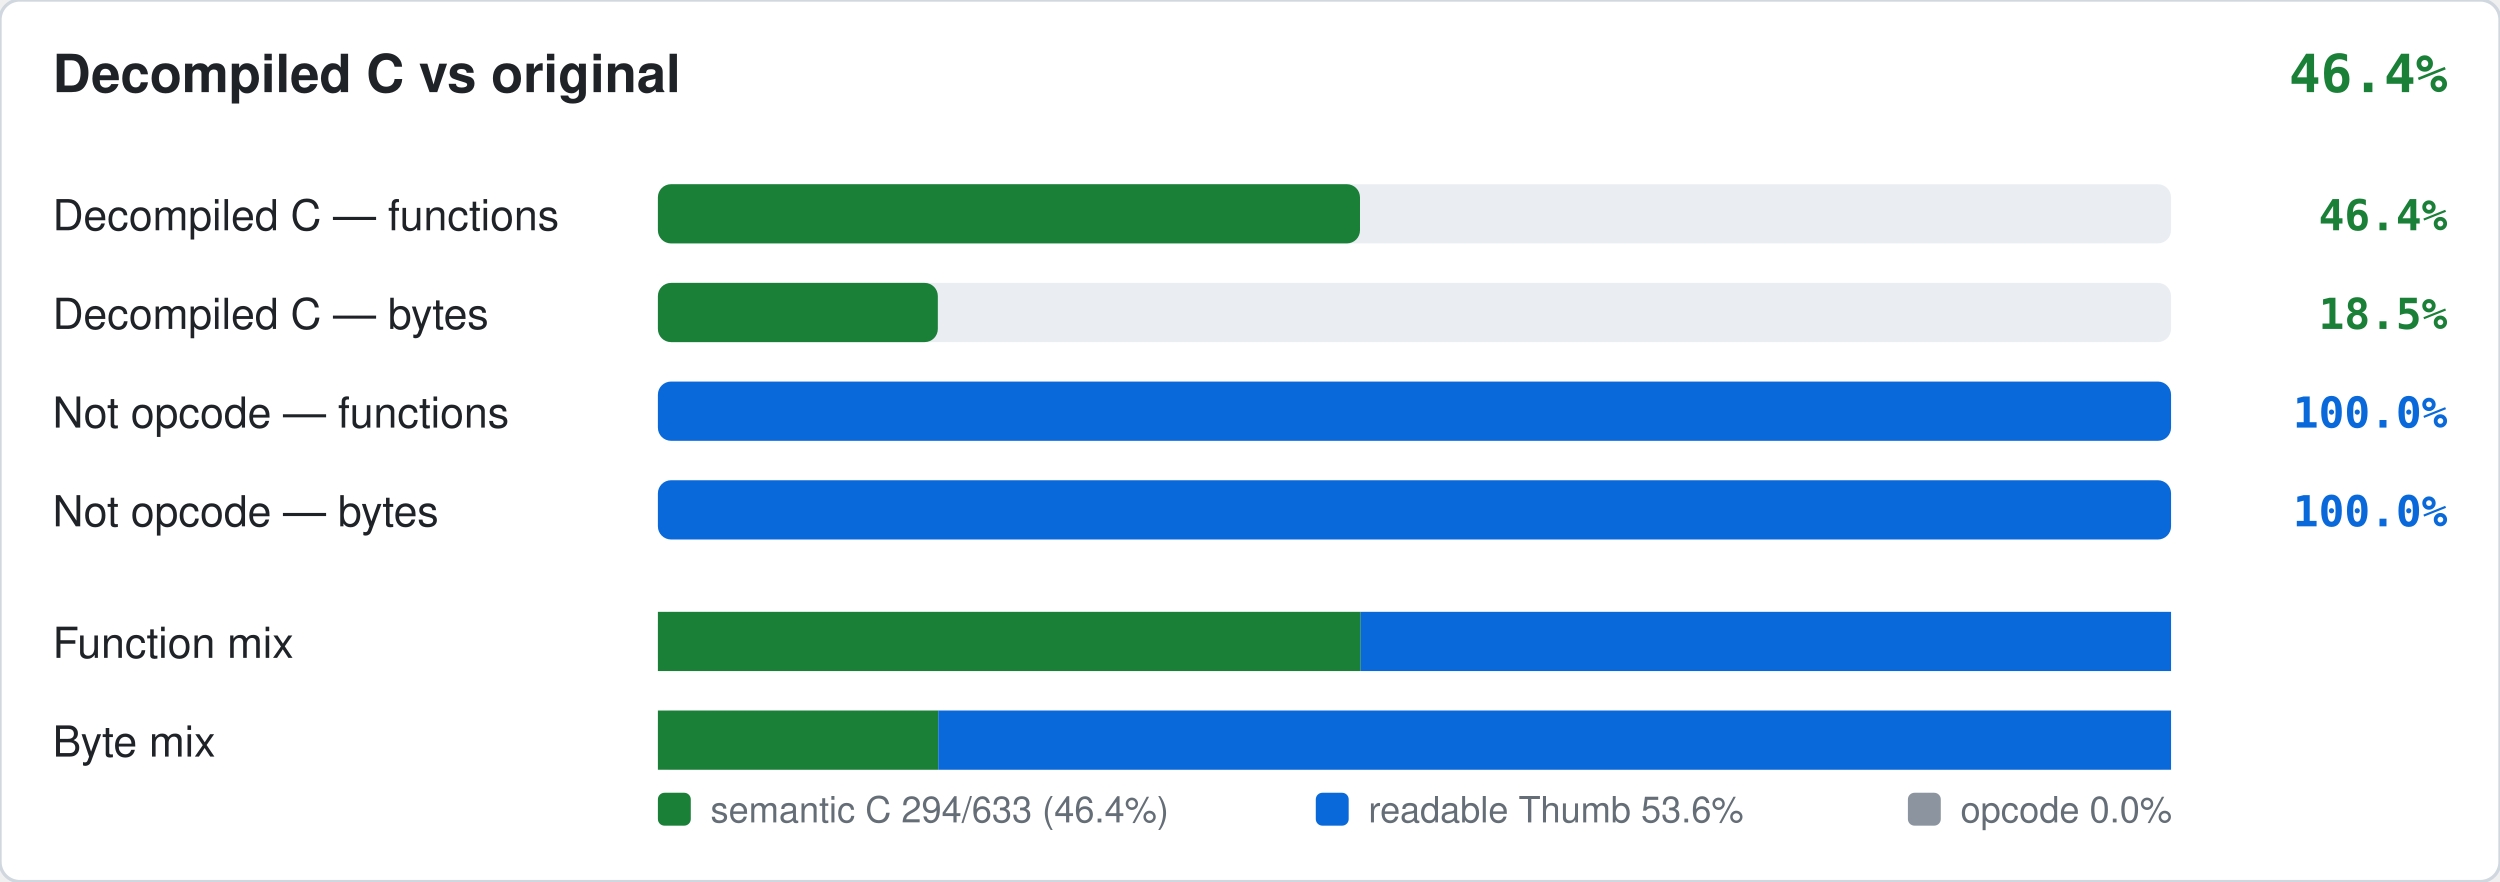
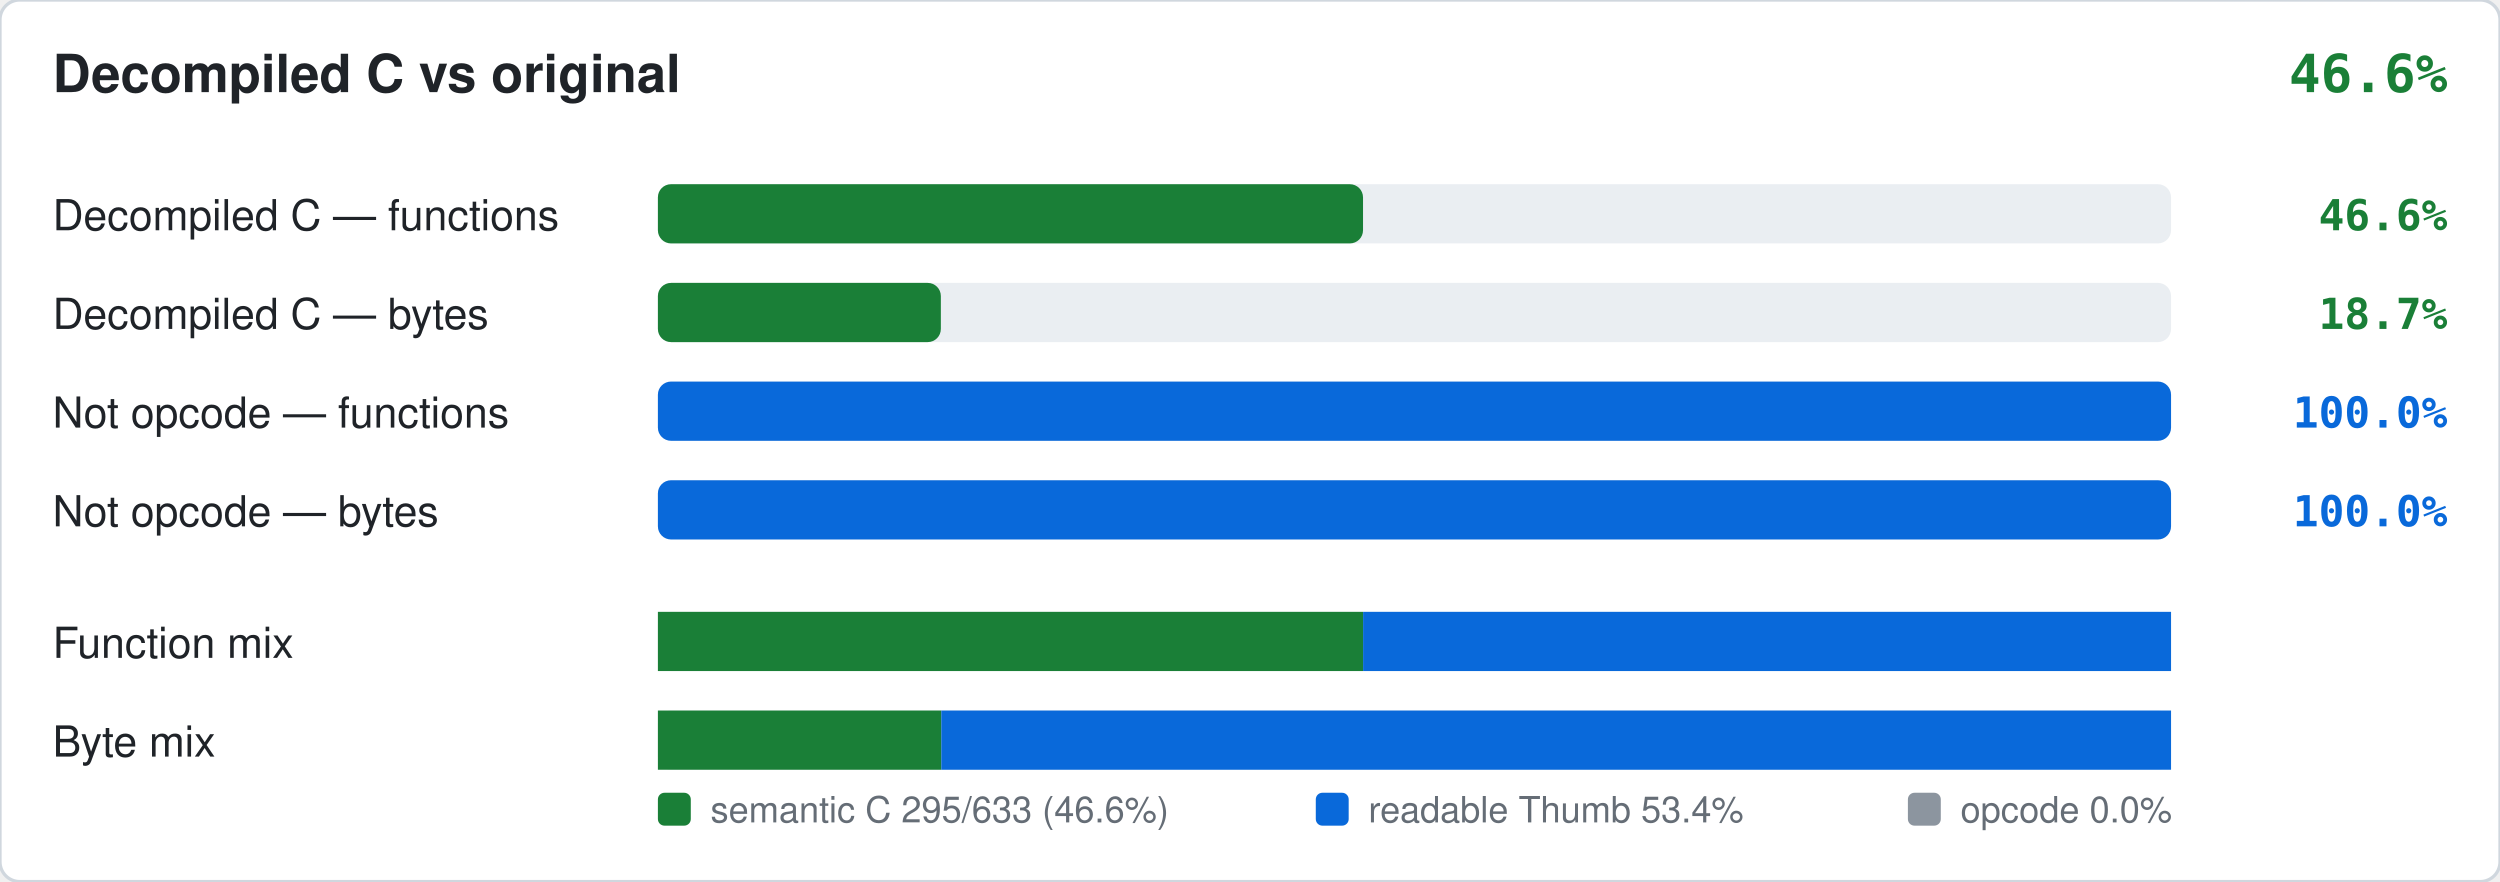
- <svg xmlns="http://www.w3.org/2000/svg" width="760" height="268" viewBox="0 0 760 268" role="img" aria-label="Decompiled C 46.4% functions, 18.5% bytes (294/633, 16,728/90,272)">
+ <svg xmlns="http://www.w3.org/2000/svg" width="760" height="268" viewBox="0 0 760 268" role="img" aria-label="Decompiled C 46.6% functions, 18.7% bytes (295/633, 16,908/90,272)">
  <rect width="760" height="268" rx="6" fill="#ffffff" stroke="#d0d7de" />
  <text x="16" y="28" font-family="-apple-system,BlinkMacSystemFont,Segoe UI,Helvetica,Arial,sans-serif" font-size="16" font-weight="600" fill="#1f2328">Decompiled C vs original</text>
-   <text x="744" y="28" text-anchor="end" font-family="ui-monospace,SFMono-Regular,Menlo,Consolas,monospace" font-size="16" font-weight="700" fill="#1a7f37">46.4%</text>
+   <text x="744" y="28" text-anchor="end" font-family="ui-monospace,SFMono-Regular,Menlo,Consolas,monospace" font-size="16" font-weight="700" fill="#1a7f37">46.6%</text>
  <text x="16" y="70" font-family="-apple-system,BlinkMacSystemFont,Segoe UI,Helvetica,Arial,sans-serif" font-size="13" fill="#1f2328">Decompiled C — functions</text>
  <rect x="200.00" y="56.00" width="460.00" height="18.00" rx="4" fill="#eaeef2" />
-   <rect x="200.00" y="56.00" width="213.44" height="18.00" rx="4" fill="#1a7f37" />
-   <text x="744" y="70" text-anchor="end" font-family="ui-monospace,SFMono-Regular,Menlo,Consolas,monospace" font-size="13" font-weight="700" fill="#1a7f37">46.4%</text>
+   <rect x="200.00" y="56.00" width="214.36" height="18.00" rx="4" fill="#1a7f37" />
+   <text x="744" y="70" text-anchor="end" font-family="ui-monospace,SFMono-Regular,Menlo,Consolas,monospace" font-size="13" font-weight="700" fill="#1a7f37">46.6%</text>
  <text x="16" y="100" font-family="-apple-system,BlinkMacSystemFont,Segoe UI,Helvetica,Arial,sans-serif" font-size="13" fill="#1f2328">Decompiled C — bytes</text>
  <rect x="200.00" y="86.00" width="460.00" height="18.00" rx="4" fill="#eaeef2" />
-   <rect x="200.00" y="86.00" width="85.10" height="18.00" rx="4" fill="#1a7f37" />
-   <text x="744" y="100" text-anchor="end" font-family="ui-monospace,SFMono-Regular,Menlo,Consolas,monospace" font-size="13" font-weight="700" fill="#1a7f37">18.5%</text>
+   <rect x="200.00" y="86.00" width="86.02" height="18.00" rx="4" fill="#1a7f37" />
+   <text x="744" y="100" text-anchor="end" font-family="ui-monospace,SFMono-Regular,Menlo,Consolas,monospace" font-size="13" font-weight="700" fill="#1a7f37">18.7%</text>
  <text x="16" y="130" font-family="-apple-system,BlinkMacSystemFont,Segoe UI,Helvetica,Arial,sans-serif" font-size="13" fill="#1f2328">Not opcode — functions</text>
  <rect x="200.00" y="116.00" width="460.00" height="18.00" rx="4" fill="#eaeef2" />
  <rect x="200.00" y="116.00" width="460.00" height="18.00" rx="4" fill="#0969da" />
  <text x="744" y="130" text-anchor="end" font-family="ui-monospace,SFMono-Regular,Menlo,Consolas,monospace" font-size="13" font-weight="700" fill="#0969da">100.0%</text>
  <text x="16" y="160" font-family="-apple-system,BlinkMacSystemFont,Segoe UI,Helvetica,Arial,sans-serif" font-size="13" fill="#1f2328">Not opcode — bytes</text>
  <rect x="200.00" y="146.00" width="460.00" height="18.00" rx="4" fill="#eaeef2" />
  <rect x="200.00" y="146.00" width="460.00" height="18.00" rx="4" fill="#0969da" />
  <text x="744" y="160" text-anchor="end" font-family="ui-monospace,SFMono-Regular,Menlo,Consolas,monospace" font-size="13" font-weight="700" fill="#0969da">100.0%</text>
  <text x="16" y="200" font-family="-apple-system,BlinkMacSystemFont,Segoe UI,Helvetica,Arial,sans-serif" font-size="13" fill="#1f2328">Function mix</text>
  <rect x="200.00" y="186.00" width="460.00" height="18.00" rx="4" fill="#eaeef2" />
-   <rect x="200.00" y="186.00" width="213.65" height="18.00" fill="#1a7f37" />
-   <rect x="413.65" y="186.00" width="246.35" height="18.00" fill="#0969da" />
+   <rect x="200.00" y="186.00" width="214.38" height="18.00" fill="#1a7f37" />
+   <rect x="414.38" y="186.00" width="245.62" height="18.00" fill="#0969da" />
  <text x="16" y="230" font-family="-apple-system,BlinkMacSystemFont,Segoe UI,Helvetica,Arial,sans-serif" font-size="13" fill="#1f2328">Byte mix</text>
  <rect x="200.00" y="216.00" width="460.00" height="18.00" rx="4" fill="#eaeef2" />
-   <rect x="200.00" y="216.00" width="85.24" height="18.00" fill="#1a7f37" />
-   <rect x="285.24" y="216.00" width="374.76" height="18.00" fill="#0969da" />
+   <rect x="200.00" y="216.00" width="86.16" height="18.00" fill="#1a7f37" />
+   <rect x="286.16" y="216.00" width="373.84" height="18.00" fill="#0969da" />
  <rect x="200" y="241" width="10" height="10" rx="2" fill="#1a7f37" />
-   <text x="216" y="250" font-family="-apple-system,BlinkMacSystemFont,Segoe UI,Helvetica,Arial,sans-serif" font-size="11" fill="#656d76">semantic C 294/633 (46.4%)</text>
+   <text x="216" y="250" font-family="-apple-system,BlinkMacSystemFont,Segoe UI,Helvetica,Arial,sans-serif" font-size="11" fill="#656d76">semantic C 295/633 (46.6%)</text>
  <rect x="400" y="241" width="10" height="10" rx="2" fill="#0969da" />
-   <text x="416" y="250" font-family="-apple-system,BlinkMacSystemFont,Segoe UI,Helvetica,Arial,sans-serif" font-size="11" fill="#656d76">readable Thumb 53.6%</text>
+   <text x="416" y="250" font-family="-apple-system,BlinkMacSystemFont,Segoe UI,Helvetica,Arial,sans-serif" font-size="11" fill="#656d76">readable Thumb 53.4%</text>
  <rect x="580" y="241" width="10" height="10" rx="2" fill="#8c959f" />
  <text x="596" y="250" font-family="-apple-system,BlinkMacSystemFont,Segoe UI,Helvetica,Arial,sans-serif" font-size="11" fill="#656d76">opcode 0.0%</text>
</svg>
